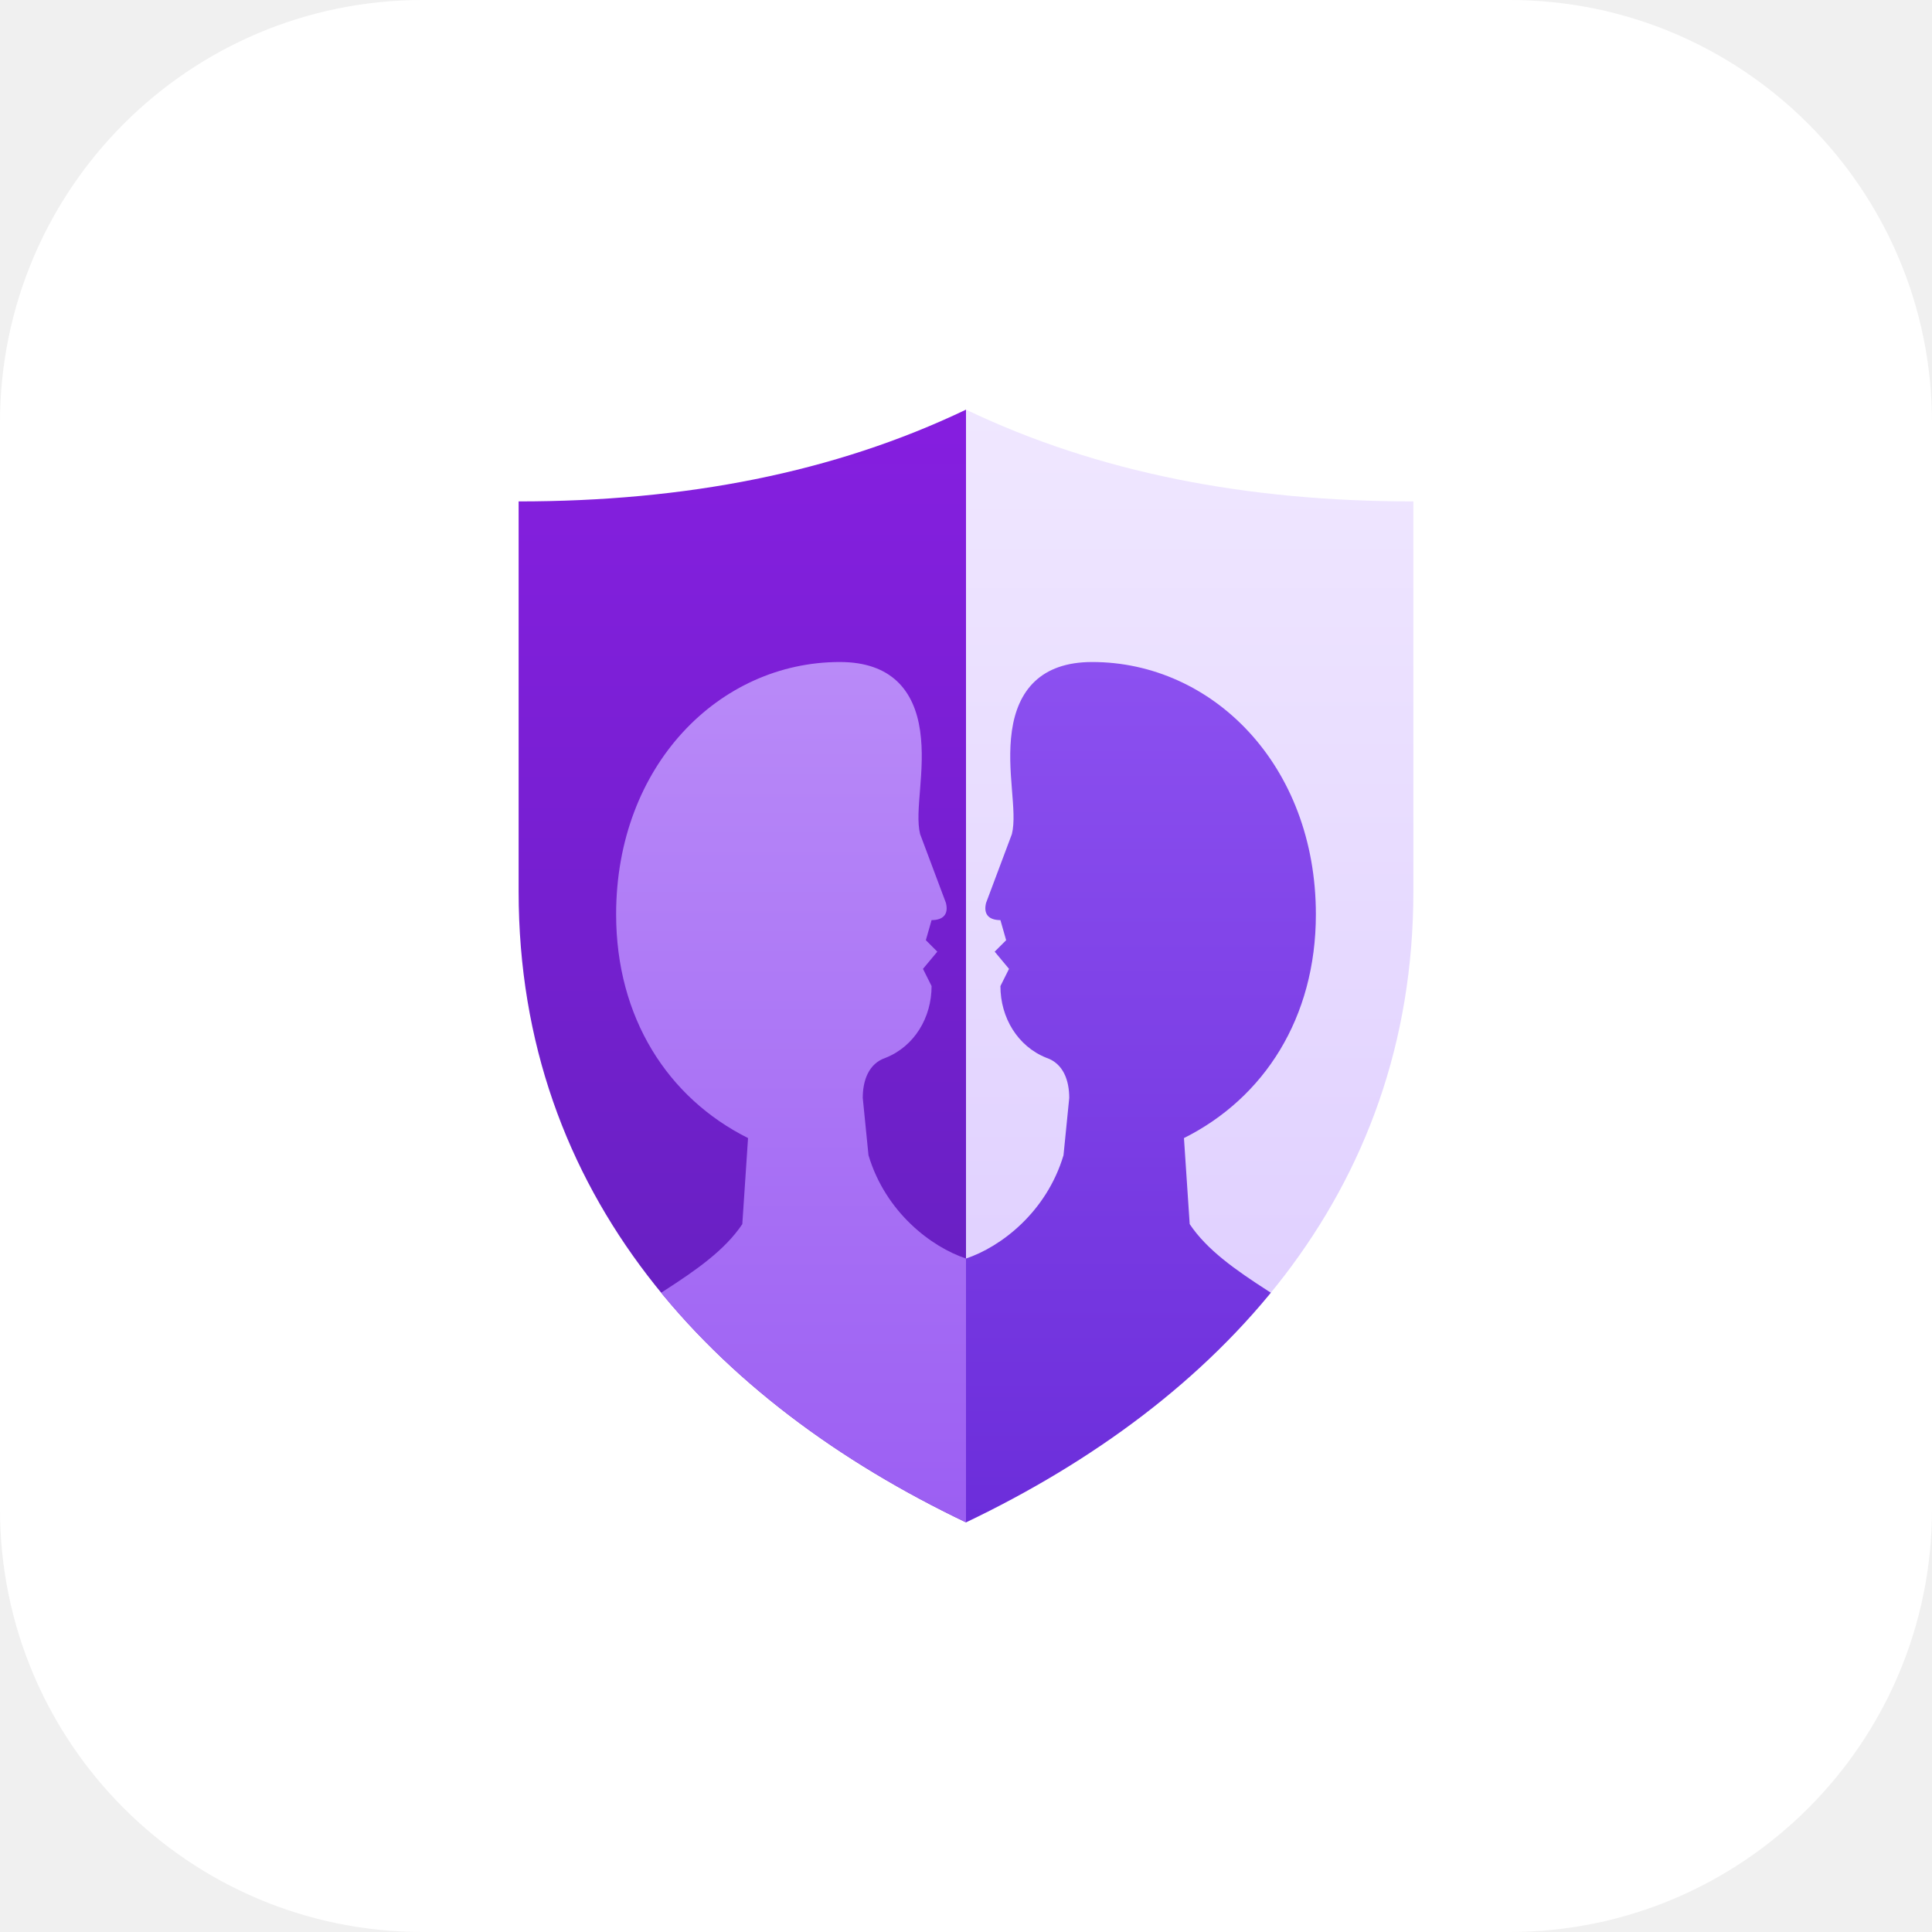
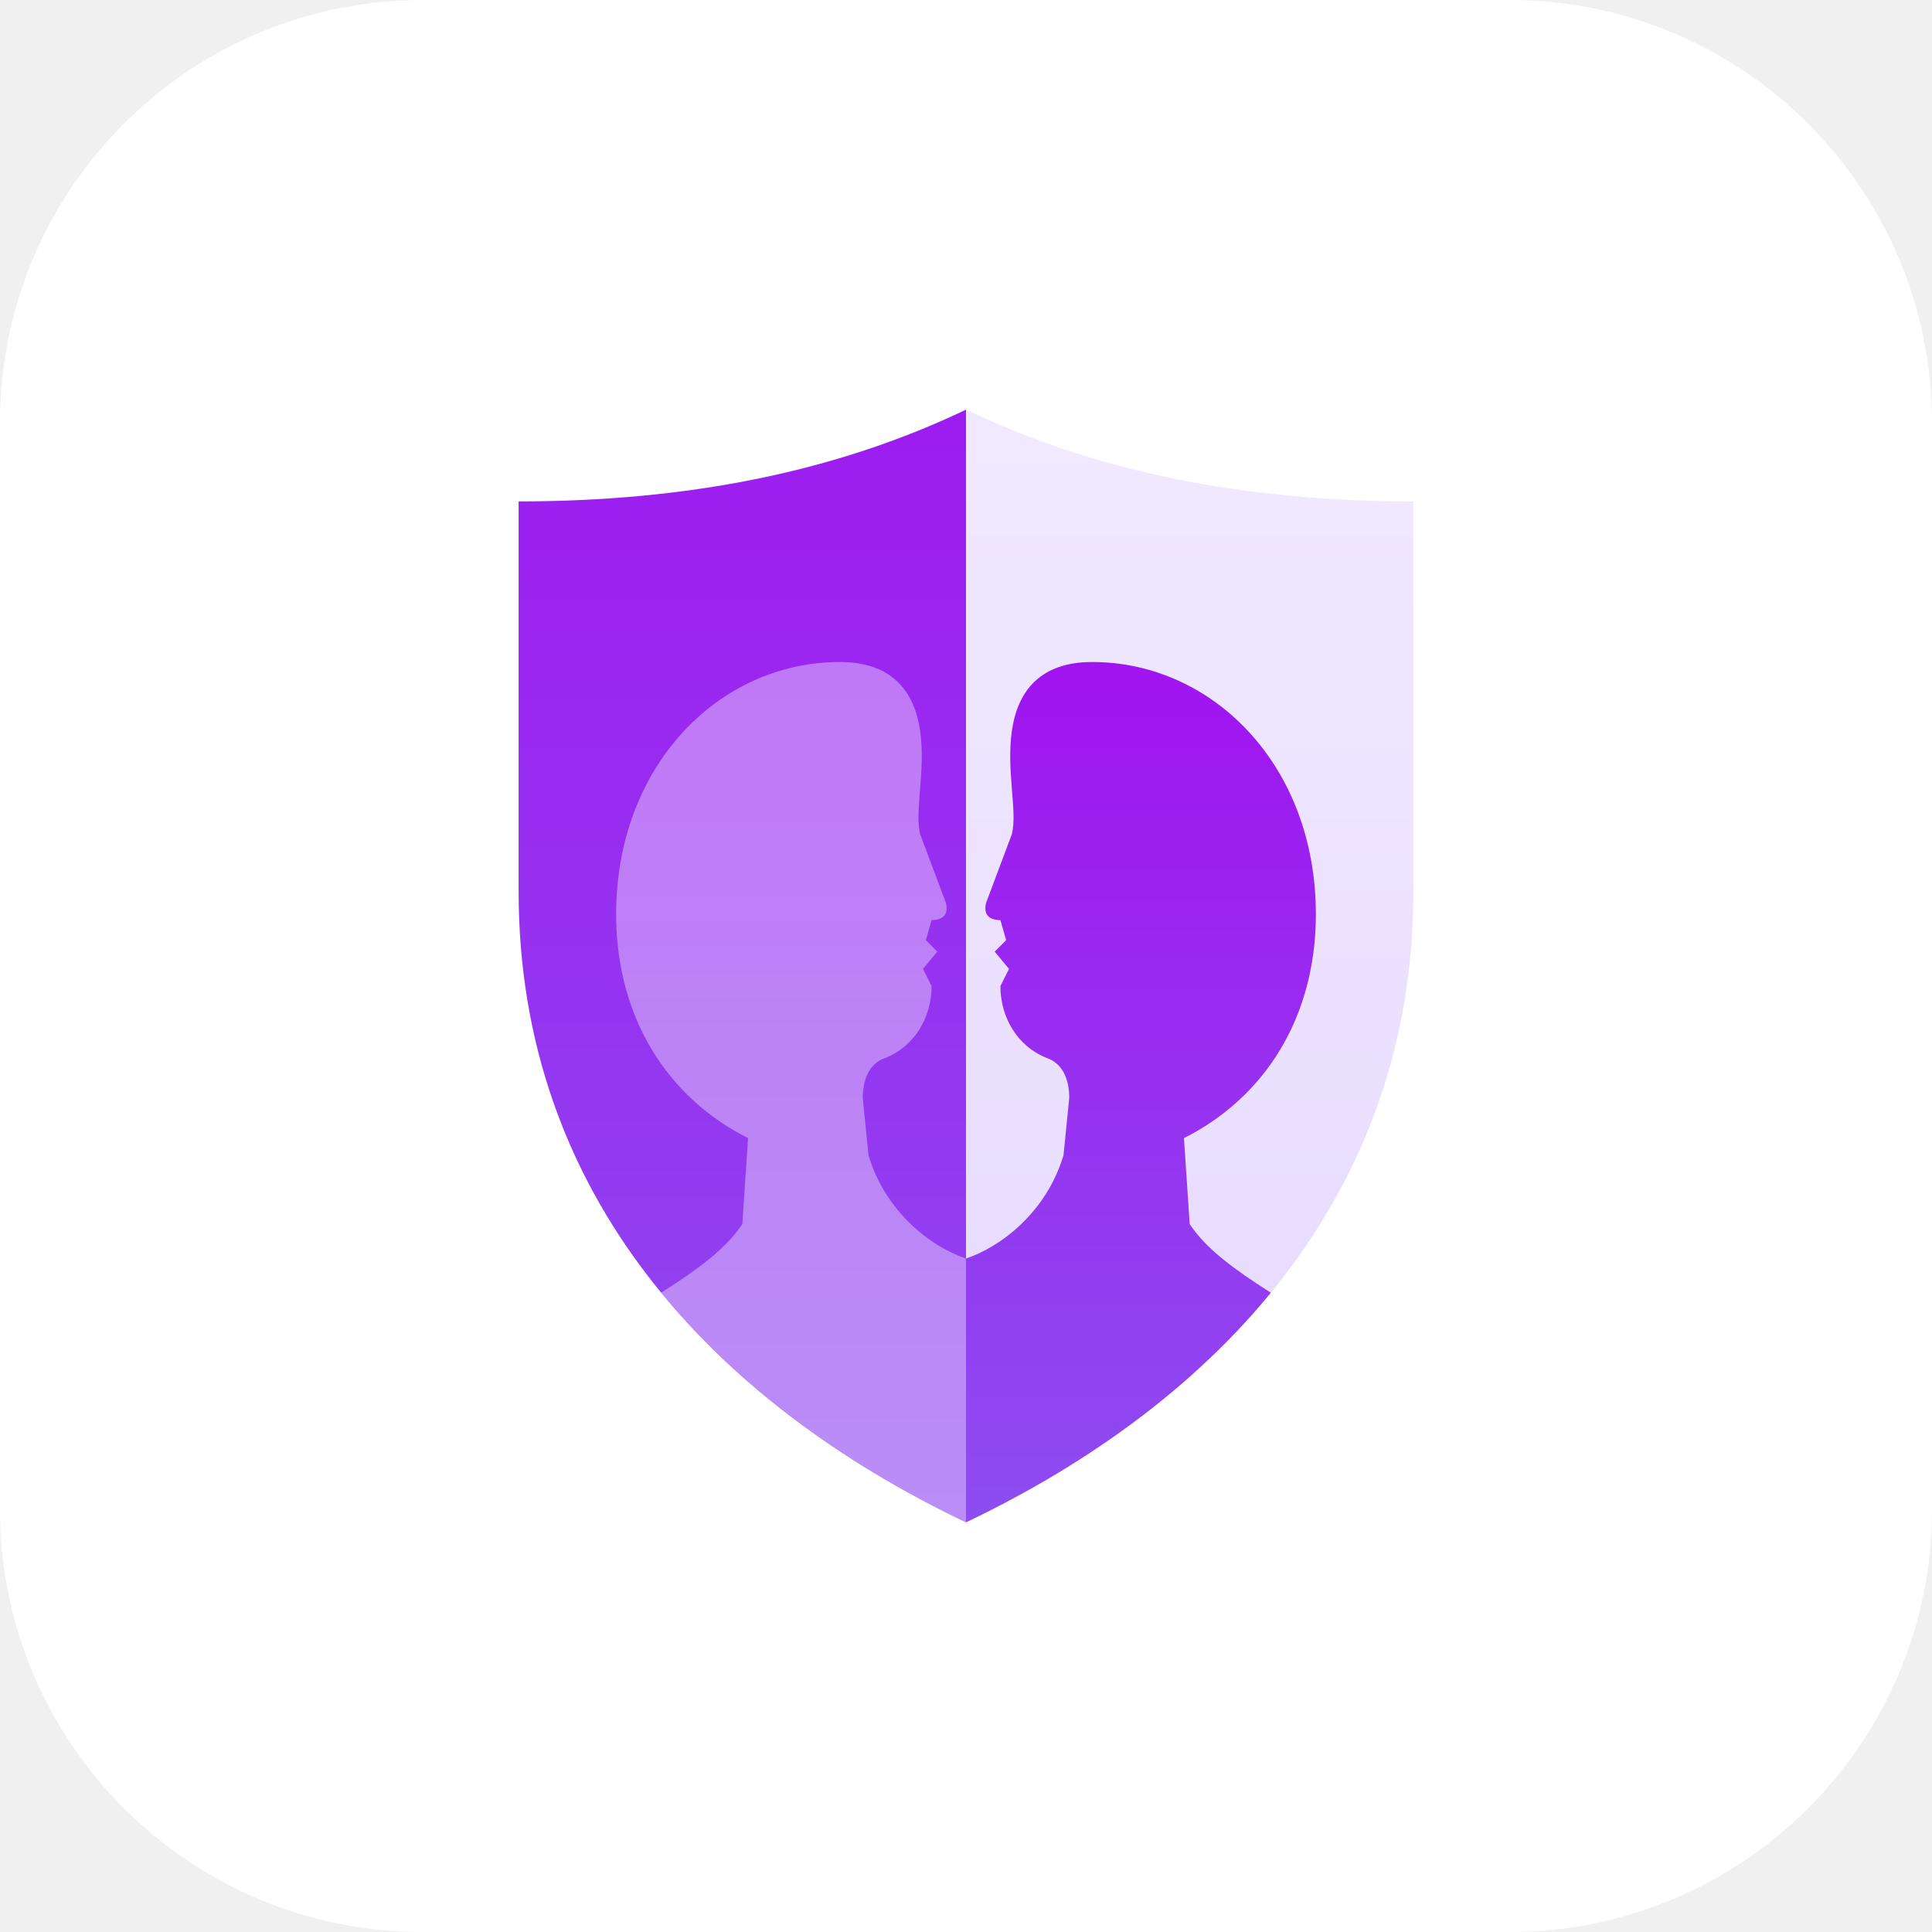
- <svg xmlns="http://www.w3.org/2000/svg" viewBox="0 0 512 512">
+ <svg xmlns="http://www.w3.org/2000/svg" viewBox="0 0 512 512" width="512" height="512">
  <defs>
-     <linearGradient id="bgDark" x1="0" y1="0" x2="0" y2="1">
-       <stop offset="0" stop-color="#8c1ee6" />
-       <stop offset="1" stop-color="#5b21b6" />
+     <linearGradient id="shieldDark" x1="0" y1="0" x2="0" y2="1">
+       <stop offset="0" stop-color="#a014f0" />
+       <stop offset="1" stop-color="#8c50f0" />
    </linearGradient>
-     <linearGradient id="bgLight" x1="0" y1="0" x2="0" y2="1">
+     <linearGradient id="shieldLight" x1="0" y1="0" x2="0" y2="1">
      <stop offset="0" stop-color="#f3ecff" />
-       <stop offset="1" stop-color="#d9c6ff" />
+       <stop offset="1" stop-color="#e4d7ff" />
    </linearGradient>
-     <linearGradient id="faceLight" x1="0" y1="0" x2="0" y2="1">
-       <stop offset="0" stop-color="#b98af8" />
-       <stop offset="1" stop-color="#9a5cf2" />
-     </linearGradient>
-     <linearGradient id="faceDark" x1="0" y1="0" x2="0" y2="1">
-       <stop offset="0" stop-color="#8c50f0" />
-       <stop offset="1" stop-color="#6a2bd9" />
-     </linearGradient>
-     <clipPath id="shield">
+     <clipPath id="shieldClip">
      <path d="M256 64 C302 86 354 96 412 96 L412 232 C412 338 344 410 256 452 C168 410 100 338 100 232 L100 96 C158 96 210 86 256 64 Z" />
    </clipPath>
-     <path id="head" d="M116 470 L116 396 C138 376 166 366 178 348 L180 318 C152 304 134 276 134 240 C134 188 170 152 212 152 C230 152 238 162 240 176 C242 190 238 204 240 212 L249 236 C250 240 248 242 244 242 L242 249 L246 253 L241 259 L244 265 C244 276 238 286 228 290 C222 292 220 298 220 304 L222 324 C228 344 244 356 256 360 L256 470 Z" />
+     <path id="profile" d="M116 470 L116 396 C138 376 166 366 178 348 L180 318 C152 304 134 276 134 240 C134 188 170 152 212 152 C230 152 238 162 240 176 C242 190 238 204 240 212 L249 236 C250 240 248 242 244 242 L242 249 L246 253 L241 259 L244 265 C244 276 238 286 228 290 C222 292 220 298 220 304 L222 324 C228 344 244 356 256 360 L256 470 Z" />
  </defs>
  <rect width="512" height="512" rx="112" fill="#ffffff" />
  <g transform="translate(256 256) scale(0.76) translate(-256 -258)">
-     <g clip-path="url(#shield)">
-       <rect x="0" y="0" width="256" height="512" fill="url(#bgDark)" />
-       <rect x="256" y="0" width="256" height="512" fill="url(#bgLight)" />
-       <use href="#head" fill="url(#faceLight)" />
-       <use href="#head" fill="url(#faceDark)" transform="translate(512 0) scale(-1 1)" />
+     <g id="shield" clip-path="url(#shieldClip)">
+       <rect x="0" y="0" width="256" height="512" fill="url(#shieldDark)" />
+       <rect x="256" y="0" width="256" height="512" fill="url(#shieldLight)" />
+       <use href="#profile" fill="#ffffff" fill-opacity="0.38" />
+       <use href="#profile" fill="url(#shieldDark)" transform="translate(512 0) scale(-1 1)" />
    </g>
  </g>
</svg>
